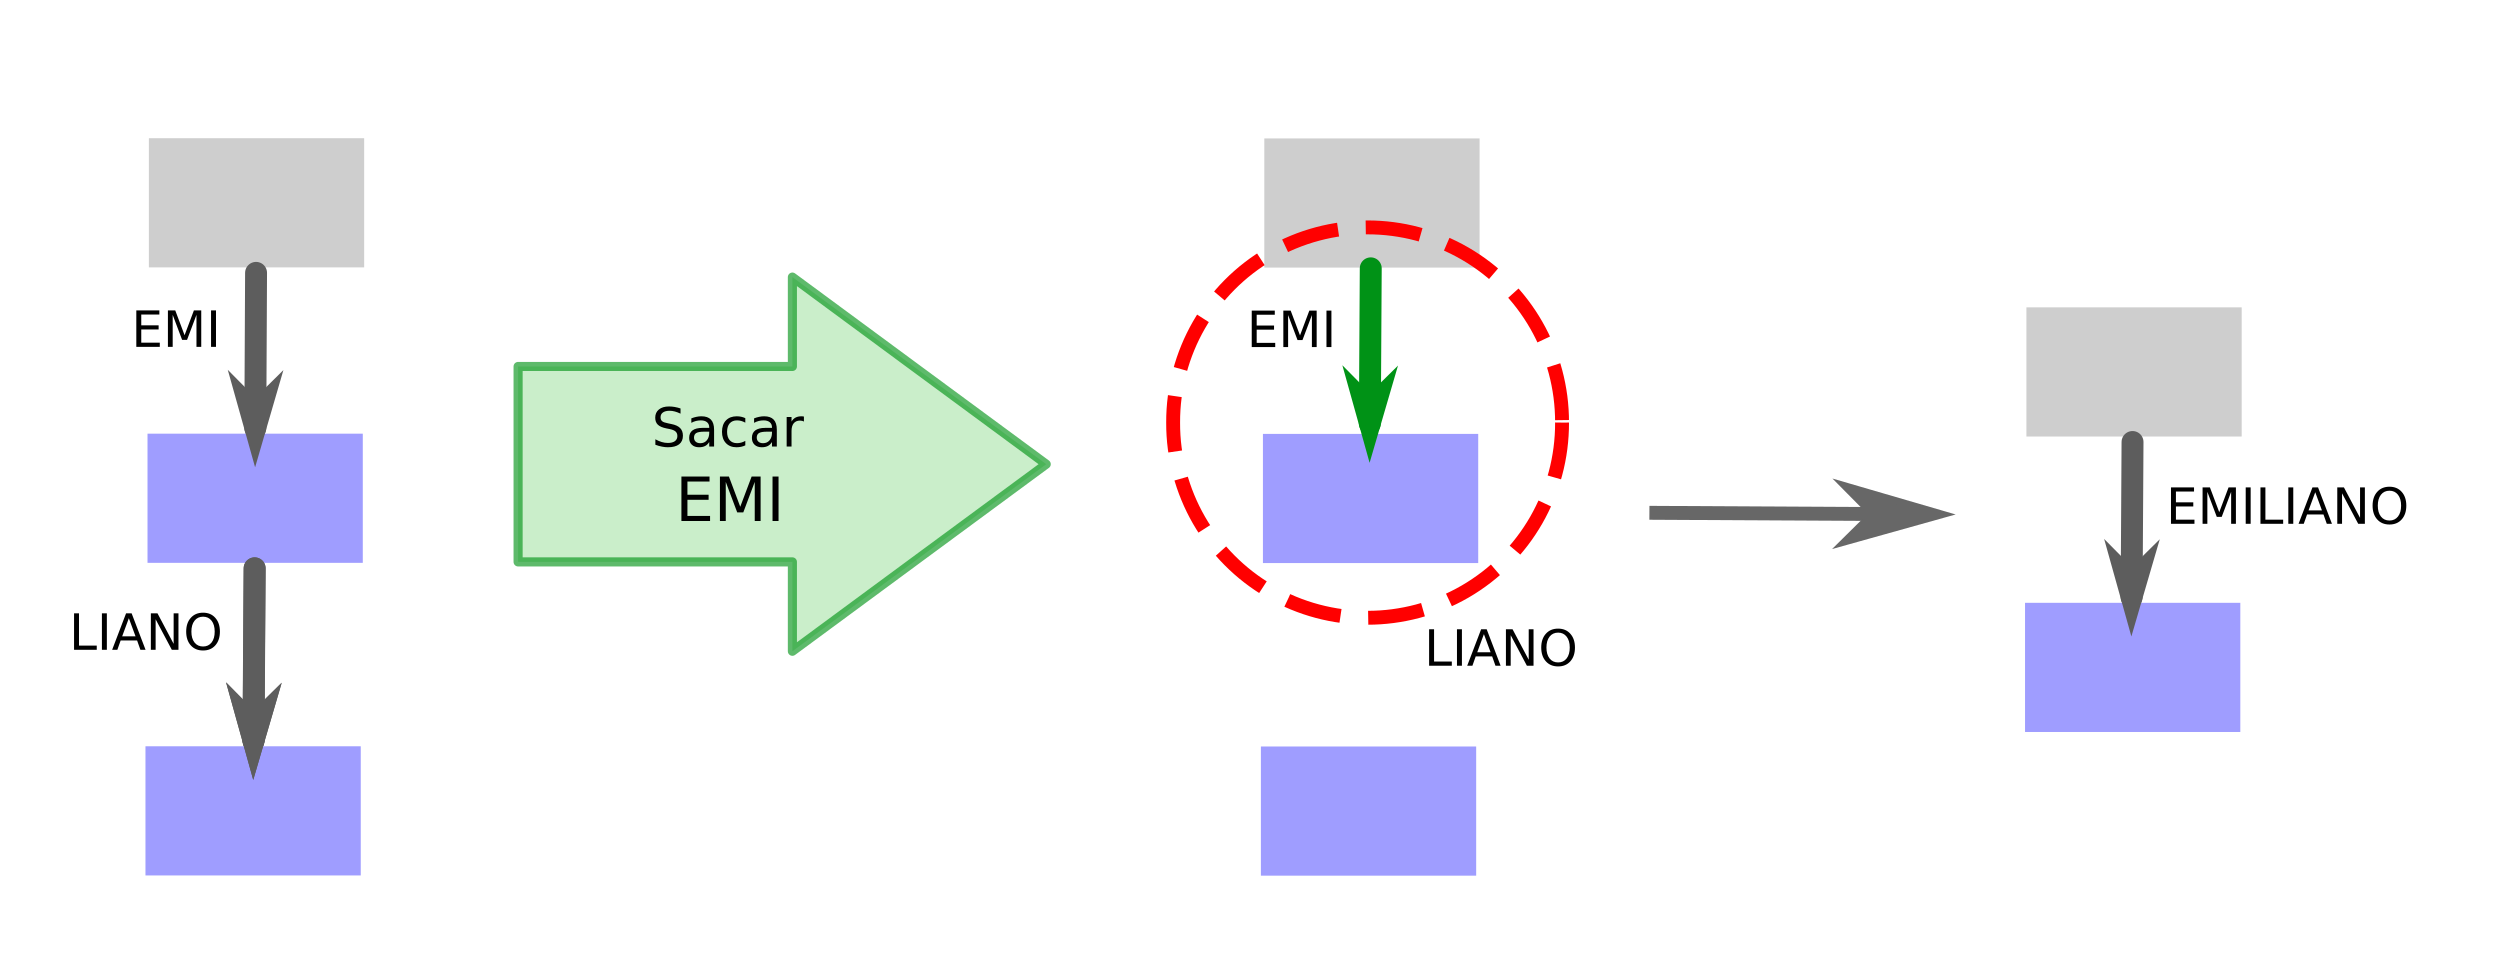
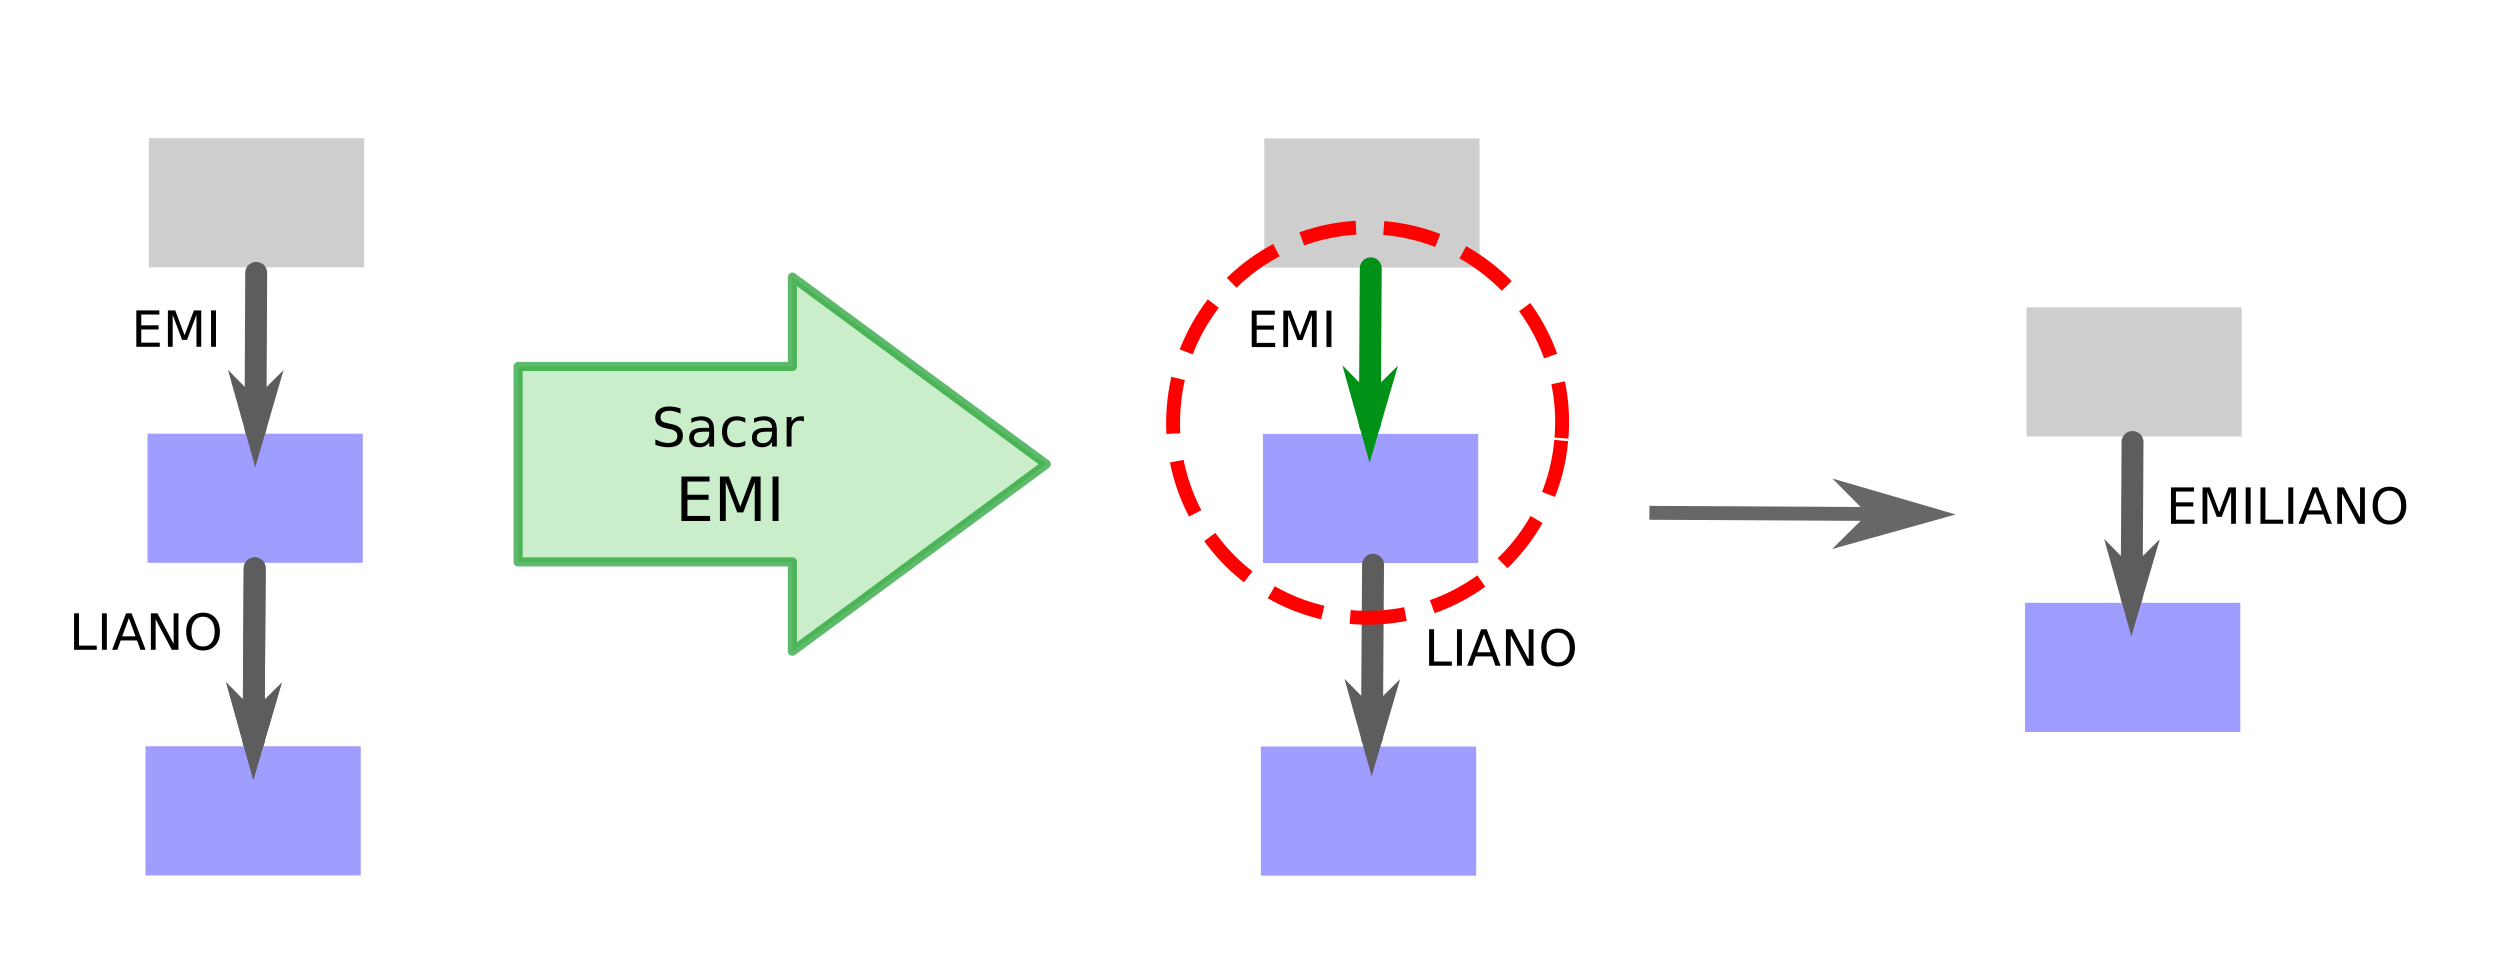
<svg xmlns="http://www.w3.org/2000/svg" width="900" height="350" id="svg2" version="1.0">
  <defs id="defs4">
    <linearGradient id="linearGradient4486">
      <stop offset="0" style="stop-color:#ffffff;stop-opacity:1;" id="stop4488" />
      <stop offset="1" style="stop-color:#ffffff;stop-opacity:0;" id="stop4490" />
    </linearGradient>
    <marker refY="0" id="Arrow1Sstart" refX="0" style="overflow:visible" orient="auto">
      <path style="fill-rule:evenodd;stroke:#000000;stroke-width:1pt;marker-start:none" id="path5112" d="M 0,0 L 5,-5 L -12.5,0 L 5,5 L 0,0 z " transform="matrix(0.2,0,0,0.2,1.2,0)" />
    </marker>
    <marker refY="0" id="Arrow1Mstart" refX="0" style="overflow:visible" orient="auto">
      <path style="fill-rule:evenodd;stroke:#000000;stroke-width:1pt;marker-start:none" id="path5106" d="M 0,0 L 5,-5 L -12.5,0 L 5,5 L 0,0 z " transform="matrix(0.4,0,0,0.4,4,0)" />
    </marker>
    <marker refY="0" orient="auto" refX="0" style="overflow:visible" id="Arrow1Lstart">
      <path style="fill-rule:evenodd;stroke:#000000;stroke-width:1pt;marker-start:none" transform="matrix(0.8,0,0,0.8,10,0)" d="M 0,0 L 5,-5 L -12.5,0 L 5,5 L 0,0 z " id="path5100" />
    </marker>
    <marker refY="0" id="Arrow1SstartH" refX="0" style="overflow:visible" orient="auto">
      <path style="fill:#5d5d5d;fill-rule:evenodd;stroke:#5d5d5d;stroke-width:1pt;marker-start:none" id="path5665" d="M 0,0 L 5,-5 L -12.5,0 L 5,5 L 0,0 z " transform="matrix(0.2,0,0,0.2,1.2,0)" />
    </marker>
    <marker refY="0" id="Arrow1SstartI" refX="0" style="overflow:visible" orient="auto">
      <path style="fill:#5d5d5d;fill-rule:evenodd;stroke:#5d5d5d;stroke-width:1pt;marker-start:none" id="path5668" d="M 0,0 L 5,-5 L -12.5,0 L 5,5 L 0,0 z " transform="matrix(0.2,0,0,0.2,1.2,0)" />
    </marker>
    <marker refY="0" id="Arrow1Sstartu" refX="0" style="overflow:visible" orient="auto">
      <path style="fill:#5d5d5d;fill-rule:evenodd;stroke:#5d5d5d;stroke-width:1pt;marker-start:none" id="path5671" d="M 0,0 L 5,-5 L -12.5,0 L 5,5 L 0,0 z " transform="matrix(0.2,0,0,0.2,1.2,0)" />
    </marker>
    <marker refY="0" id="Arrow1SstartE" refX="0" style="overflow:visible" orient="auto">
      <path style="fill:#5d5d5d;fill-rule:evenodd;stroke:#5d5d5d;stroke-width:1pt;marker-start:none" id="path5674" d="M 0,0 L 5,-5 L -12.5,0 L 5,5 L 0,0 z " transform="matrix(0.2,0,0,0.2,1.2,0)" />
    </marker>
    <marker refY="0" id="Arrow1SstartN" refX="0" style="overflow:visible" orient="auto">
      <path style="fill:#5d5d5d;fill-rule:evenodd;stroke:#5d5d5d;stroke-width:1pt;marker-start:none" id="path5677" d="M 0,0 L 5,-5 L -12.5,0 L 5,5 L 0,0 z " transform="matrix(0.2,0,0,0.2,1.2,0)" />
    </marker>
    <marker refY="0" id="Arrow1SstartR" refX="0" style="overflow:visible" orient="auto">
      <path style="fill:#5d5d5d;fill-rule:evenodd;stroke:#5d5d5d;stroke-width:1pt;marker-start:none" id="path5680" d="M 0,0 L 5,-5 L -12.5,0 L 5,5 L 0,0 z " transform="matrix(0.2,0,0,0.2,1.2,0)" />
    </marker>
    <marker refY="0" id="Arrow1SstartNO" refX="0" style="overflow:visible" orient="auto">
      <path style="fill:#ff0707;fill-rule:evenodd;stroke:#ff0707;stroke-width:1pt;marker-start:none" id="path6082" d="M 0,0 L 5,-5 L -12.5,0 L 5,5 L 0,0 z " transform="matrix(0.2,0,0,0.2,1.2,0)" />
    </marker>
    <marker refY="0" id="Arrow1SstartNZ" refX="0" style="overflow:visible" orient="auto">
      <path style="fill:#009216;fill-rule:evenodd;stroke:#009216;stroke-width:1pt;marker-start:none" id="path6218" d="M 0,0 L 5,-5 L -12.5,0 L 5,5 L 0,0 z " transform="matrix(0.2,0,0,0.2,1.2,0)" />
    </marker>
    <marker refY="0" id="Arrow1SstartNZa" refX="0" style="overflow:visible" orient="auto">
      <path style="fill:#ff0000;fill-rule:evenodd;stroke:#ff0000;stroke-width:1pt;marker-start:none" id="path3324" d="M 0,0 L 5,-5 L -12.5,0 L 5,5 L 0,0 z " transform="matrix(0.2,0,0,0.2,1.2,0)" />
    </marker>
    <marker refY="0" id="Arrow1MstartT" refX="0" style="overflow:visible" orient="auto">
      <path style="fill:#676767;fill-rule:evenodd;stroke:#676767;stroke-width:1pt;marker-start:none" id="path4527" d="M 0,0 L 5,-5 L -12.5,0 L 5,5 L 0,0 z " transform="matrix(0.4,0,0,0.4,4,0)" />
    </marker>
    <marker refY="0" id="Arrow1SstartNn" refX="0" style="overflow:visible" orient="auto">
      <path style="fill:#009216;fill-rule:evenodd;stroke:#009216;stroke-width:1pt;marker-start:none" id="path9687" d="M 0,0 L 5,-5 L -12.5,0 L 5,5 L 0,0 z " transform="matrix(0.2,0,0,0.2,1.2,0)" />
    </marker>
  </defs>
  <g id="layer1">
-     <g id="g6327" transform="translate(-0.301515,14.7868)">
-       <rect style="fill:#cecece;fill-opacity:1;fill-rule:nonzero;stroke:#c00000;stroke-width:3.946;stroke-linecap:round;stroke-linejoin:round;stroke-miterlimit:4;stroke-dasharray:none;stroke-dashoffset:0;stroke-opacity:0" y="34.968" x="53.899" height="46.501" width="77.502" id="rect5311" />
-       <rect style="fill:#9f9dff;fill-opacity:1;fill-rule:nonzero;stroke:#c00000;stroke-width:3.946;stroke-linecap:round;stroke-linejoin:round;stroke-miterlimit:4;stroke-dasharray:none;stroke-dashoffset:0;stroke-opacity:0" y="141.335" x="53.404" height="46.501" width="77.502" id="rect5889" />
-       <path style="fill:none;fill-rule:evenodd;stroke:#5d5d5d;stroke-width:7.891;stroke-linecap:round;stroke-linejoin:round;marker-start:url(#Arrow1SstartN);stroke-miterlimit:4;stroke-dasharray:none;stroke-opacity:1;display:inline" d="M 92.208,139.362 L 92.484,83.442" id="path5931" />
-       <rect style="fill:#9f9dff;fill-opacity:1;fill-rule:nonzero;stroke:#c00000;stroke-width:3.946;stroke-linecap:round;stroke-linejoin:round;stroke-miterlimit:4;stroke-dasharray:none;stroke-dashoffset:0;stroke-opacity:0" y="253.872" x="52.67" height="46.501" width="77.502" id="rect5986" />
-       <path style="fill:none;fill-rule:evenodd;stroke:#5d5d5d;stroke-width:7.891;stroke-linecap:round;stroke-linejoin:round;marker-start:url(#Arrow1SstartN);stroke-miterlimit:4;stroke-dasharray:none;stroke-opacity:1;display:inline" d="M 91.533,251.899 L 91.95,189.809" id="path5992" />
-       <text xml:space="preserve" style="font-size:18px;font-style:normal;font-weight:normal;fill:#000000;fill-opacity:1;stroke:none;stroke-width:1px;stroke-linecap:butt;stroke-linejoin:miter;stroke-opacity:1;font-family:Bitstream Vera Sans" id="text5994" y="110.074" x="47.61">
-         <tspan id="tspan5996" y="110.074" x="47.61">EMI</tspan>
-       </text>
-       <text xml:space="preserve" style="font-size:18px;font-style:normal;font-weight:normal;fill:#000000;fill-opacity:1;stroke:none;stroke-width:1px;stroke-linecap:butt;stroke-linejoin:miter;stroke-opacity:1;font-family:Bitstream Vera Sans" id="text6002" y="219.14" x="25.196">
-         <tspan id="tspan6004" y="219.14" x="25.196">LIANO</tspan>
-       </text>
-     </g>
    <g id="g6363" transform="translate(-84.30151,6.786797)">
      <path style="opacity:1;fill:#03ad00;fill-opacity:0.209;fill-rule:nonzero;stroke:#009216;stroke-width:3.28;stroke-linecap:round;stroke-linejoin:round;stroke-miterlimit:4;stroke-dasharray:none;stroke-dashoffset:0;stroke-opacity:0.631" id="rect6006" d="M 369.562,92.969 L 369.562,125.14 L 270.816,125.14 L 270.816,195.497 L 369.562,195.497 L 369.562,227.668 L 415.242,193.993 L 460.942,160.318 L 415.242,126.644 L 369.562,92.969 z " />
      <g transform="matrix(0.8200993,0,0,0.8200993,54.70432,96.45605)" id="g6321">
        <text xml:space="preserve" style="font-size:26.761px;font-style:normal;font-weight:normal;fill:#000000;fill-opacity:1;stroke:none;stroke-width:1px;stroke-linecap:butt;stroke-linejoin:miter;stroke-opacity:1;font-family:Bitstream Vera Sans" id="text6011" y="102.802" x="332.586">
          <tspan id="tspan6013" y="102.802" x="332.586">EMI</tspan>
        </text>
        <text xml:space="preserve" style="font-size:23.692px;font-style:normal;font-weight:normal;fill:#000000;fill-opacity:1;stroke:none;stroke-width:1px;stroke-linecap:butt;stroke-linejoin:miter;stroke-opacity:1;font-family:Bitstream Vera Sans" id="text6015" y="70.115" x="322.154">
          <tspan id="tspan6017" y="70.115" x="322.154">Sacar</tspan>
        </text>
      </g>
    </g>
    <path style="opacity:1;fill:none;fill-rule:evenodd;stroke:#676767;stroke-width:5;stroke-linecap:butt;stroke-linejoin:miter;marker-start:url(#Arrow1MstartT);stroke-miterlimit:4;stroke-dasharray:none;stroke-opacity:1" d="M 694.191,185.152 L 593.784,184.609" id="path2450" />
-     <g id="g5533" transform="translate(357.2508,12.8665)">
-       <rect style="fill:#cecece;fill-opacity:1;fill-rule:nonzero;stroke:#c00000;stroke-width:3.946;stroke-linecap:round;stroke-linejoin:round;stroke-miterlimit:4;stroke-dasharray:none;stroke-dashoffset:0;stroke-opacity:0" y="36.968" x="97.899" height="46.501" width="77.502" id="rect5535" />
-       <rect style="fill:#9f9dff;fill-opacity:1;fill-rule:nonzero;stroke:#c00000;stroke-width:3.946;stroke-linecap:round;stroke-linejoin:round;stroke-miterlimit:4;stroke-dasharray:none;stroke-dashoffset:0;stroke-opacity:0" y="143.335" x="97.404" height="46.501" width="77.502" id="rect5537" />
-       <rect style="fill:#9f9dff;fill-opacity:1;fill-rule:nonzero;stroke:#c00000;stroke-width:3.946;stroke-linecap:round;stroke-linejoin:round;stroke-miterlimit:4;stroke-dasharray:none;stroke-dashoffset:0;stroke-opacity:0" y="255.872" x="96.67" height="46.501" width="77.502" id="rect5541" />
-       <path style="fill:none;fill-rule:evenodd;stroke:#5d5d5d;stroke-width:7.891;stroke-linecap:round;stroke-linejoin:round;marker-start:url(#Arrow1SstartN);stroke-miterlimit:4;stroke-dasharray:none;stroke-opacity:1;display:inline" d="M -265.966,253.82 L -265.562,191.729" id="path5543" />
-       <text xml:space="preserve" style="font-size:18px;font-style:normal;font-weight:normal;fill:#000000;fill-opacity:1;stroke:none;stroke-width:1px;stroke-linecap:butt;stroke-linejoin:miter;stroke-opacity:1;font-family:Bitstream Vera Sans" id="text5545" y="112.074" x="91.61">
-         <tspan id="tspan5547" y="112.074" x="91.61">EMI</tspan>
+     <g id="g2243">
+       <rect style="fill:#cecece;fill-opacity:1;fill-rule:nonzero;stroke:#c00000;stroke-width:3.946;stroke-linecap:round;stroke-linejoin:round;stroke-miterlimit:4;stroke-dasharray:none;stroke-dashoffset:0;stroke-opacity:0" y="49.754" x="53.598" height="46.501" width="77.502" id="rect5311" />
+       <rect style="fill:#9f9dff;fill-opacity:1;fill-rule:nonzero;stroke:#c00000;stroke-width:3.946;stroke-linecap:round;stroke-linejoin:round;stroke-miterlimit:4;stroke-dasharray:none;stroke-dashoffset:0;stroke-opacity:0" y="156.122" x="53.103" height="46.501" width="77.502" id="rect5889" />
+       <path style="fill:none;fill-rule:evenodd;stroke:#5d5d5d;stroke-width:7.891;stroke-linecap:round;stroke-linejoin:round;marker-start:url(#Arrow1SstartN);stroke-miterlimit:4;stroke-dasharray:none;stroke-opacity:1;display:inline" d="M 91.971,154.149 L 92.231,98.228" id="path5931" />
+       <rect style="fill:#9f9dff;fill-opacity:1;fill-rule:nonzero;stroke:#c00000;stroke-width:3.946;stroke-linecap:round;stroke-linejoin:round;stroke-miterlimit:4;stroke-dasharray:none;stroke-dashoffset:0;stroke-opacity:0" y="268.659" x="52.369" height="46.501" width="77.502" id="rect5986" />
+       <path style="fill:none;fill-rule:evenodd;stroke:#5d5d5d;stroke-width:7.891;stroke-linecap:round;stroke-linejoin:round;marker-start:url(#Arrow1SstartN);stroke-miterlimit:4;stroke-dasharray:none;stroke-opacity:1;display:inline" d="M 91.284,266.686 L 91.689,204.596" id="path5992" />
+       <text xml:space="preserve" style="font-size:18px;font-style:normal;font-weight:normal;fill:#000000;fill-opacity:1;stroke:none;stroke-width:1px;stroke-linecap:butt;stroke-linejoin:miter;stroke-opacity:1;font-family:Bitstream Vera Sans" id="text5994" y="124.861" x="47.309">
+         <tspan id="tspan5996" y="124.861" x="47.309">EMI</tspan>
      </text>
-       <text xml:space="preserve" style="font-size:18px;font-style:normal;font-weight:normal;fill:#000000;fill-opacity:1;stroke:none;stroke-width:1px;stroke-linecap:butt;stroke-linejoin:miter;stroke-opacity:1;font-family:Bitstream Vera Sans" id="text5549" y="226.797" x="155.463">
-         <tspan id="tspan5551" y="226.797" x="155.463">LIANO</tspan>
+       <text xml:space="preserve" style="font-size:18px;font-style:normal;font-weight:normal;fill:#000000;fill-opacity:1;stroke:none;stroke-width:1px;stroke-linecap:butt;stroke-linejoin:miter;stroke-opacity:1;font-family:Bitstream Vera Sans" id="text6002" y="233.927" x="24.894">
+         <tspan id="tspan6004" y="233.927" x="24.894">LIANO</tspan>
+       </text>
+       <path style="fill:none;fill-rule:evenodd;stroke:#5d5d5d;stroke-width:7.891;stroke-linecap:round;stroke-linejoin:round;marker-start:url(#Arrow1SstartN);stroke-miterlimit:4;stroke-dasharray:none;stroke-opacity:1;display:inline" d="M 91.284,266.686 L 91.689,204.596" id="path5543" />
+     </g>
+     <g id="g2272">
+       <rect style="fill:#cecece;fill-opacity:1;fill-rule:nonzero;stroke:#c00000;stroke-width:3.946;stroke-linecap:round;stroke-linejoin:round;stroke-miterlimit:4;stroke-dasharray:none;stroke-dashoffset:0;stroke-opacity:0" y="110.645" x="729.508" height="46.501" width="77.502" id="rect5555" />
+       <rect style="fill:#9f9dff;fill-opacity:1;fill-rule:nonzero;stroke:#c00000;stroke-width:3.946;stroke-linecap:round;stroke-linejoin:round;stroke-miterlimit:4;stroke-dasharray:none;stroke-dashoffset:0;stroke-opacity:0" y="217.013" x="729.013" height="46.501" width="77.502" id="rect5557" />
+       <path style="fill:none;fill-rule:evenodd;stroke:#5d5d5d;stroke-width:7.891;stroke-linecap:round;stroke-linejoin:round;marker-start:url(#Arrow1SstartN);stroke-miterlimit:4;stroke-dasharray:none;stroke-opacity:1;display:inline" d="M 767.378,215.04 L 767.708,159.119" id="path5559" />
+       <text xml:space="preserve" style="font-size:18px;font-style:normal;font-weight:normal;fill:#000000;fill-opacity:1;stroke:none;stroke-width:1px;stroke-linecap:butt;stroke-linejoin:miter;stroke-opacity:1;font-family:Bitstream Vera Sans" id="text5565" y="188.58" x="779.787">
+         <tspan id="tspan5567" y="188.58" x="779.787">EMILIANO</tspan>
      </text>
    </g>
-     <path style="opacity:1;fill:none;fill-opacity:1;fill-rule:nonzero;stroke:#ff0000;stroke-width:5;stroke-linecap:butt;stroke-linejoin:round;stroke-miterlimit:4;stroke-dasharray:20, 10;stroke-dashoffset:0;stroke-opacity:1" id="path4464" d="M 677.408 193.729 A 70.004 70.004 0 1 1  537.401,193.729 A 70.004 70.004 0 1 1  677.408 193.729 z" transform="translate(-115.0711,-41.59798)" />
-     <path id="path5531" d="M 493.139,152.522 L 493.47,96.601" style="fill:none;fill-opacity:1;fill-rule:evenodd;stroke:#009216;stroke-width:7.891;stroke-linecap:round;stroke-linejoin:round;marker-start:url(#Arrow1SstartNn);stroke-miterlimit:4;stroke-dasharray:none;stroke-opacity:1;display:inline" />
-     <g id="g5553" transform="translate(674.194,14.28071)">
-       <rect style="fill:#cecece;fill-opacity:1;fill-rule:nonzero;stroke:#c00000;stroke-width:3.946;stroke-linecap:round;stroke-linejoin:round;stroke-miterlimit:4;stroke-dasharray:none;stroke-dashoffset:0;stroke-opacity:0" y="96.365" x="55.313" height="46.501" width="77.502" id="rect5555" />
-       <rect style="fill:#9f9dff;fill-opacity:1;fill-rule:nonzero;stroke:#c00000;stroke-width:3.946;stroke-linecap:round;stroke-linejoin:round;stroke-miterlimit:4;stroke-dasharray:none;stroke-dashoffset:0;stroke-opacity:0" y="202.732" x="54.818" height="46.501" width="77.502" id="rect5557" />
-       <path style="fill:none;fill-rule:evenodd;stroke:#5d5d5d;stroke-width:7.891;stroke-linecap:round;stroke-linejoin:round;marker-start:url(#Arrow1SstartN);stroke-miterlimit:4;stroke-dasharray:none;stroke-opacity:1;display:inline" d="M 93.183,200.759 L 93.514,144.839" id="path5559" />
-       <text xml:space="preserve" style="font-size:18px;font-style:normal;font-weight:normal;fill:#000000;fill-opacity:1;stroke:none;stroke-width:1px;stroke-linecap:butt;stroke-linejoin:miter;stroke-opacity:1;font-family:Bitstream Vera Sans" id="text5565" y="174.299" x="105.593">
-         <tspan id="tspan5567" y="174.299" x="105.593">EMILIANO</tspan>
+     <g id="g2255">
+       <rect style="fill:#cecece;fill-opacity:1;fill-rule:nonzero;stroke:#c00000;stroke-width:3.946;stroke-linecap:round;stroke-linejoin:round;stroke-miterlimit:4;stroke-dasharray:none;stroke-dashoffset:0;stroke-opacity:0" y="49.834" x="455.15" height="46.501" width="77.502" id="rect5535" />
+       <rect style="fill:#9f9dff;fill-opacity:1;fill-rule:nonzero;stroke:#c00000;stroke-width:3.946;stroke-linecap:round;stroke-linejoin:round;stroke-miterlimit:4;stroke-dasharray:none;stroke-dashoffset:0;stroke-opacity:0" y="156.202" x="454.655" height="46.501" width="77.502" id="rect5537" />
+       <rect style="fill:#9f9dff;fill-opacity:1;fill-rule:nonzero;stroke:#c00000;stroke-width:3.946;stroke-linecap:round;stroke-linejoin:round;stroke-miterlimit:4;stroke-dasharray:none;stroke-dashoffset:0;stroke-opacity:0" y="268.739" x="453.921" height="46.501" width="77.502" id="rect5541" />
+       <text xml:space="preserve" style="font-size:18px;font-style:normal;font-weight:normal;fill:#000000;fill-opacity:1;stroke:none;stroke-width:1px;stroke-linecap:butt;stroke-linejoin:miter;stroke-opacity:1;font-family:Bitstream Vera Sans" id="text5545" y="124.941" x="448.861">
+         <tspan id="tspan5547" y="124.941" x="448.861">EMI</tspan>
      </text>
+       <text xml:space="preserve" style="font-size:18px;font-style:normal;font-weight:normal;fill:#000000;fill-opacity:1;stroke:none;stroke-width:1px;stroke-linecap:butt;stroke-linejoin:miter;stroke-opacity:1;font-family:Bitstream Vera Sans" id="text5549" y="239.663" x="512.714">
+         <tspan id="tspan5551" y="239.663" x="512.714">LIANO</tspan>
+       </text>
+       <path style="fill:none;fill-opacity:1;fill-rule:evenodd;stroke:#009216;stroke-width:7.891;stroke-linecap:round;stroke-linejoin:round;marker-start:url(#Arrow1SstartNn);stroke-miterlimit:4;stroke-dasharray:none;stroke-opacity:1;display:inline" d="M 493.139,152.522 L 493.47,96.601" id="path5531" />
+       <path style="fill:none;fill-rule:evenodd;stroke:#5d5d5d;stroke-width:7.891;stroke-linecap:round;stroke-linejoin:round;marker-start:url(#Arrow1SstartN);stroke-miterlimit:4;stroke-dasharray:none;stroke-opacity:1;display:inline" d="M 493.887,265.396 L 494.292,203.305" id="path2232" />
+       <path transform="matrix(0.9957299,9.2314959e-2,-9.2314959e-2,0.9957299,-94.59323,-96.84327)" d="M 677.408 193.729 A 70.004 70.004 0 1 1  537.401,193.729 A 70.004 70.004 0 1 1  677.408 193.729 z" id="path4464" style="opacity:1;fill:none;fill-opacity:1;fill-rule:nonzero;stroke:#ff0000;stroke-width:5;stroke-linecap:butt;stroke-linejoin:round;stroke-miterlimit:4;stroke-dasharray:20, 10;stroke-dashoffset:0;stroke-opacity:1" />
    </g>
  </g>
</svg>
